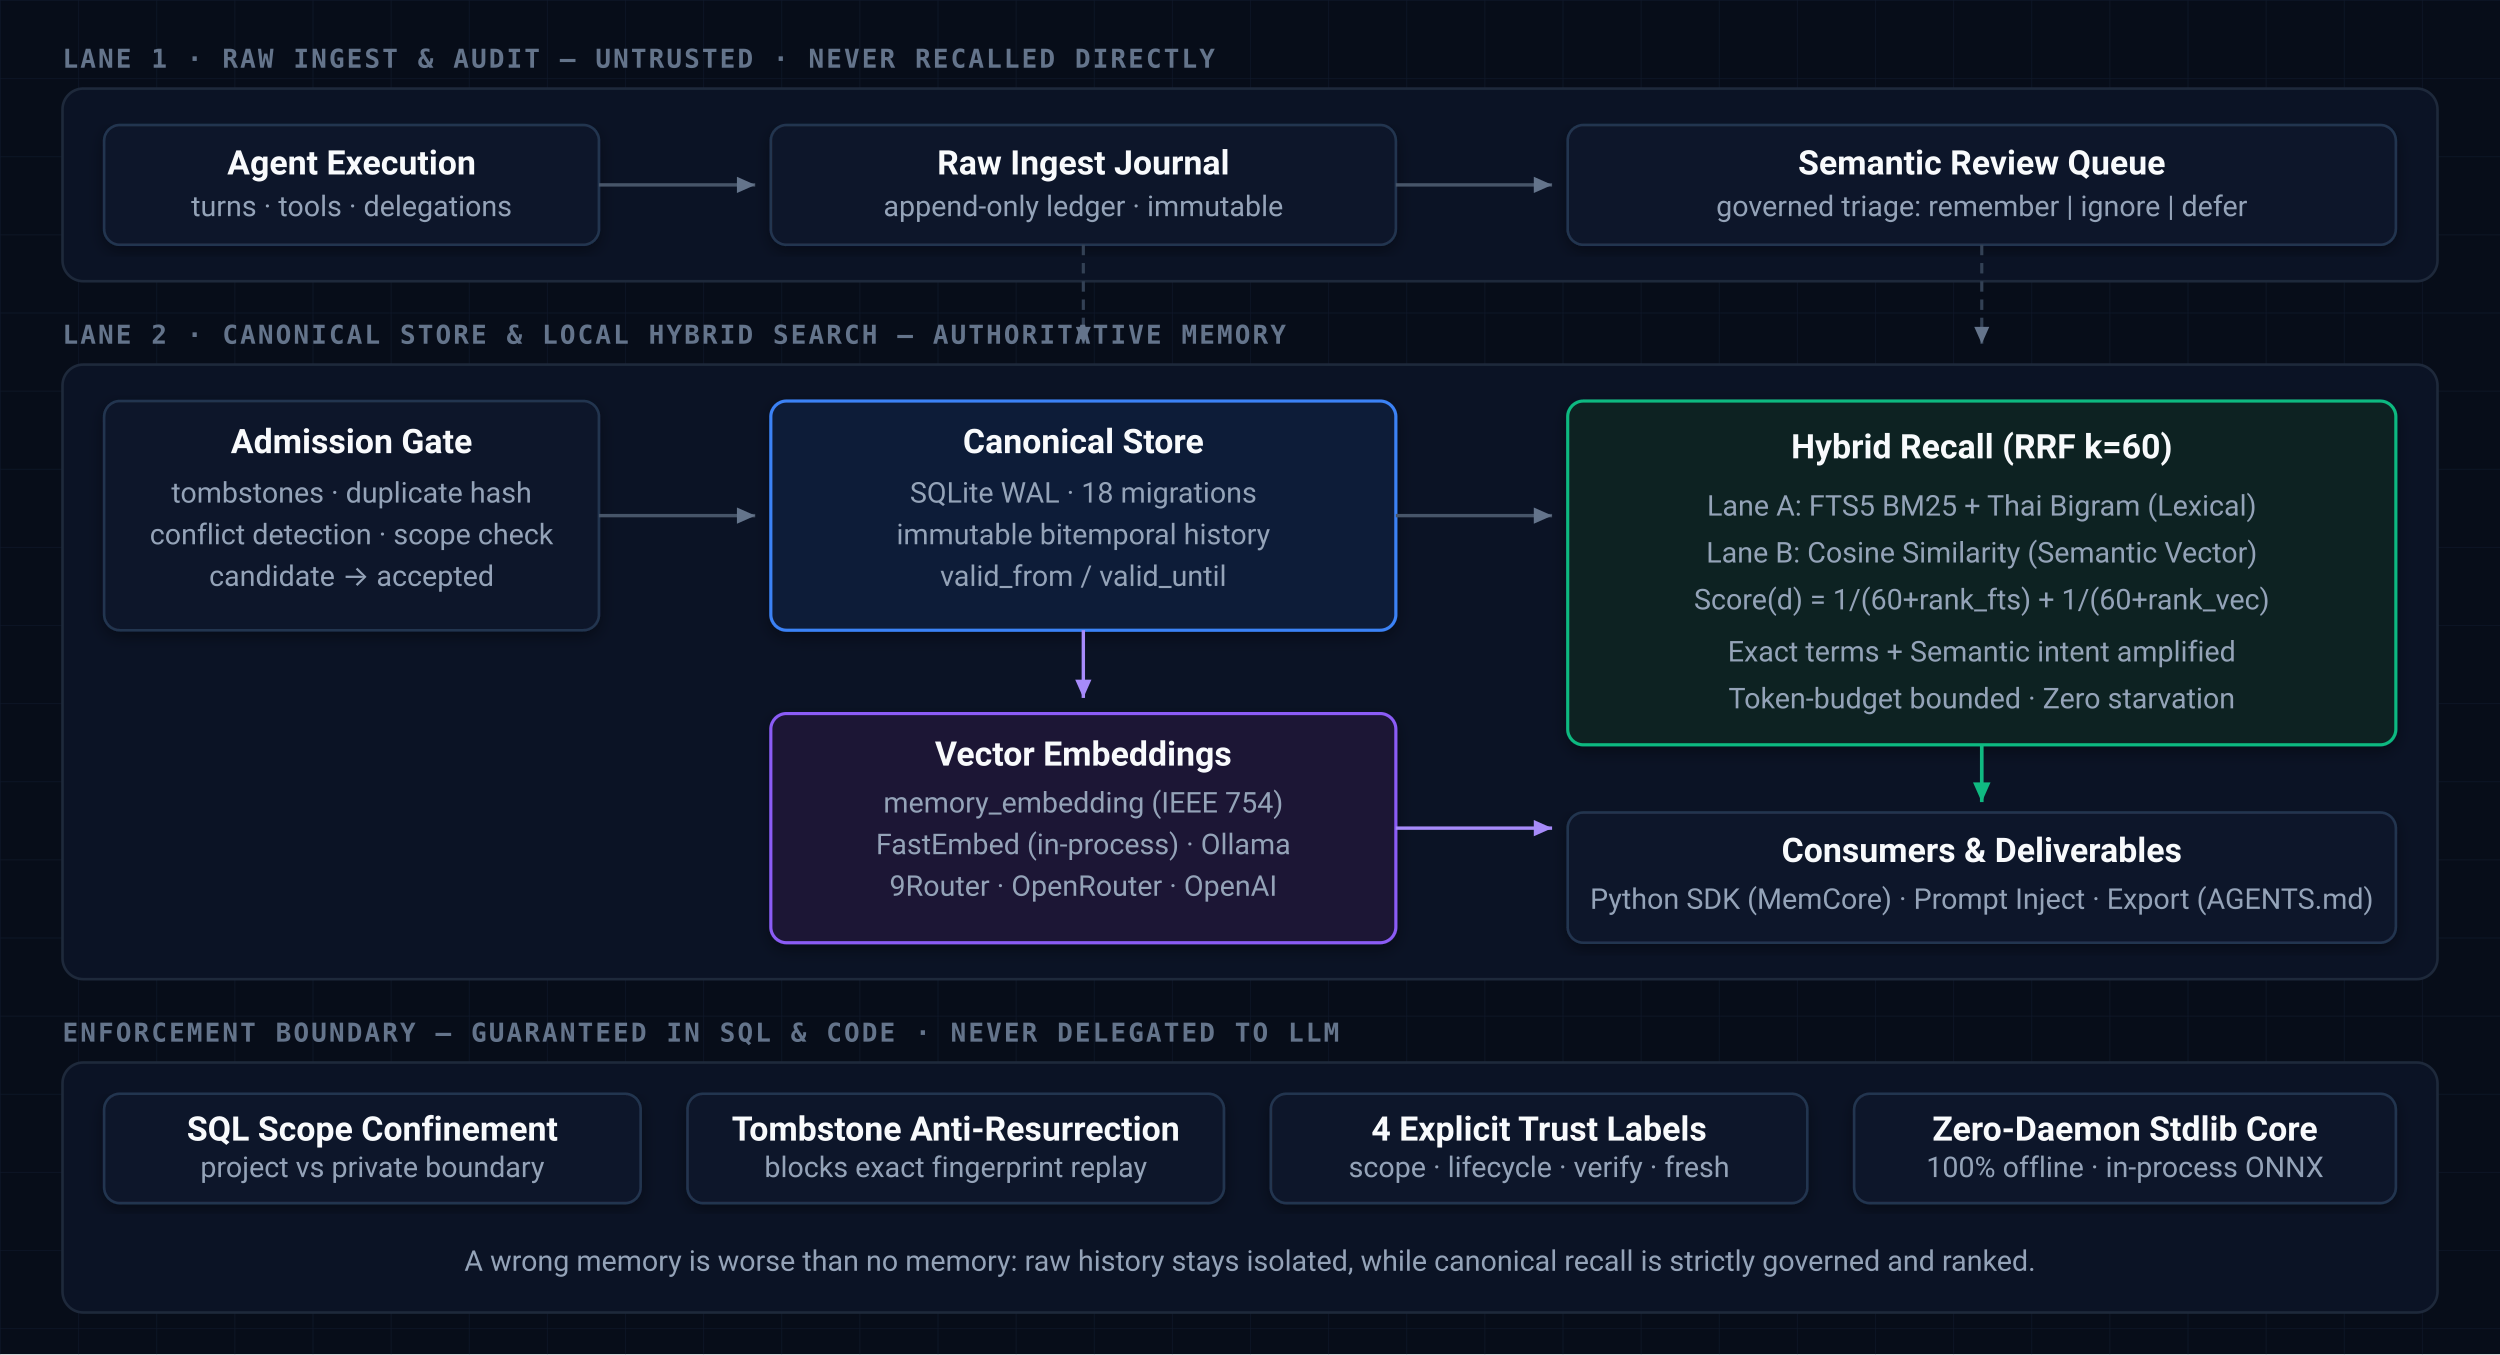
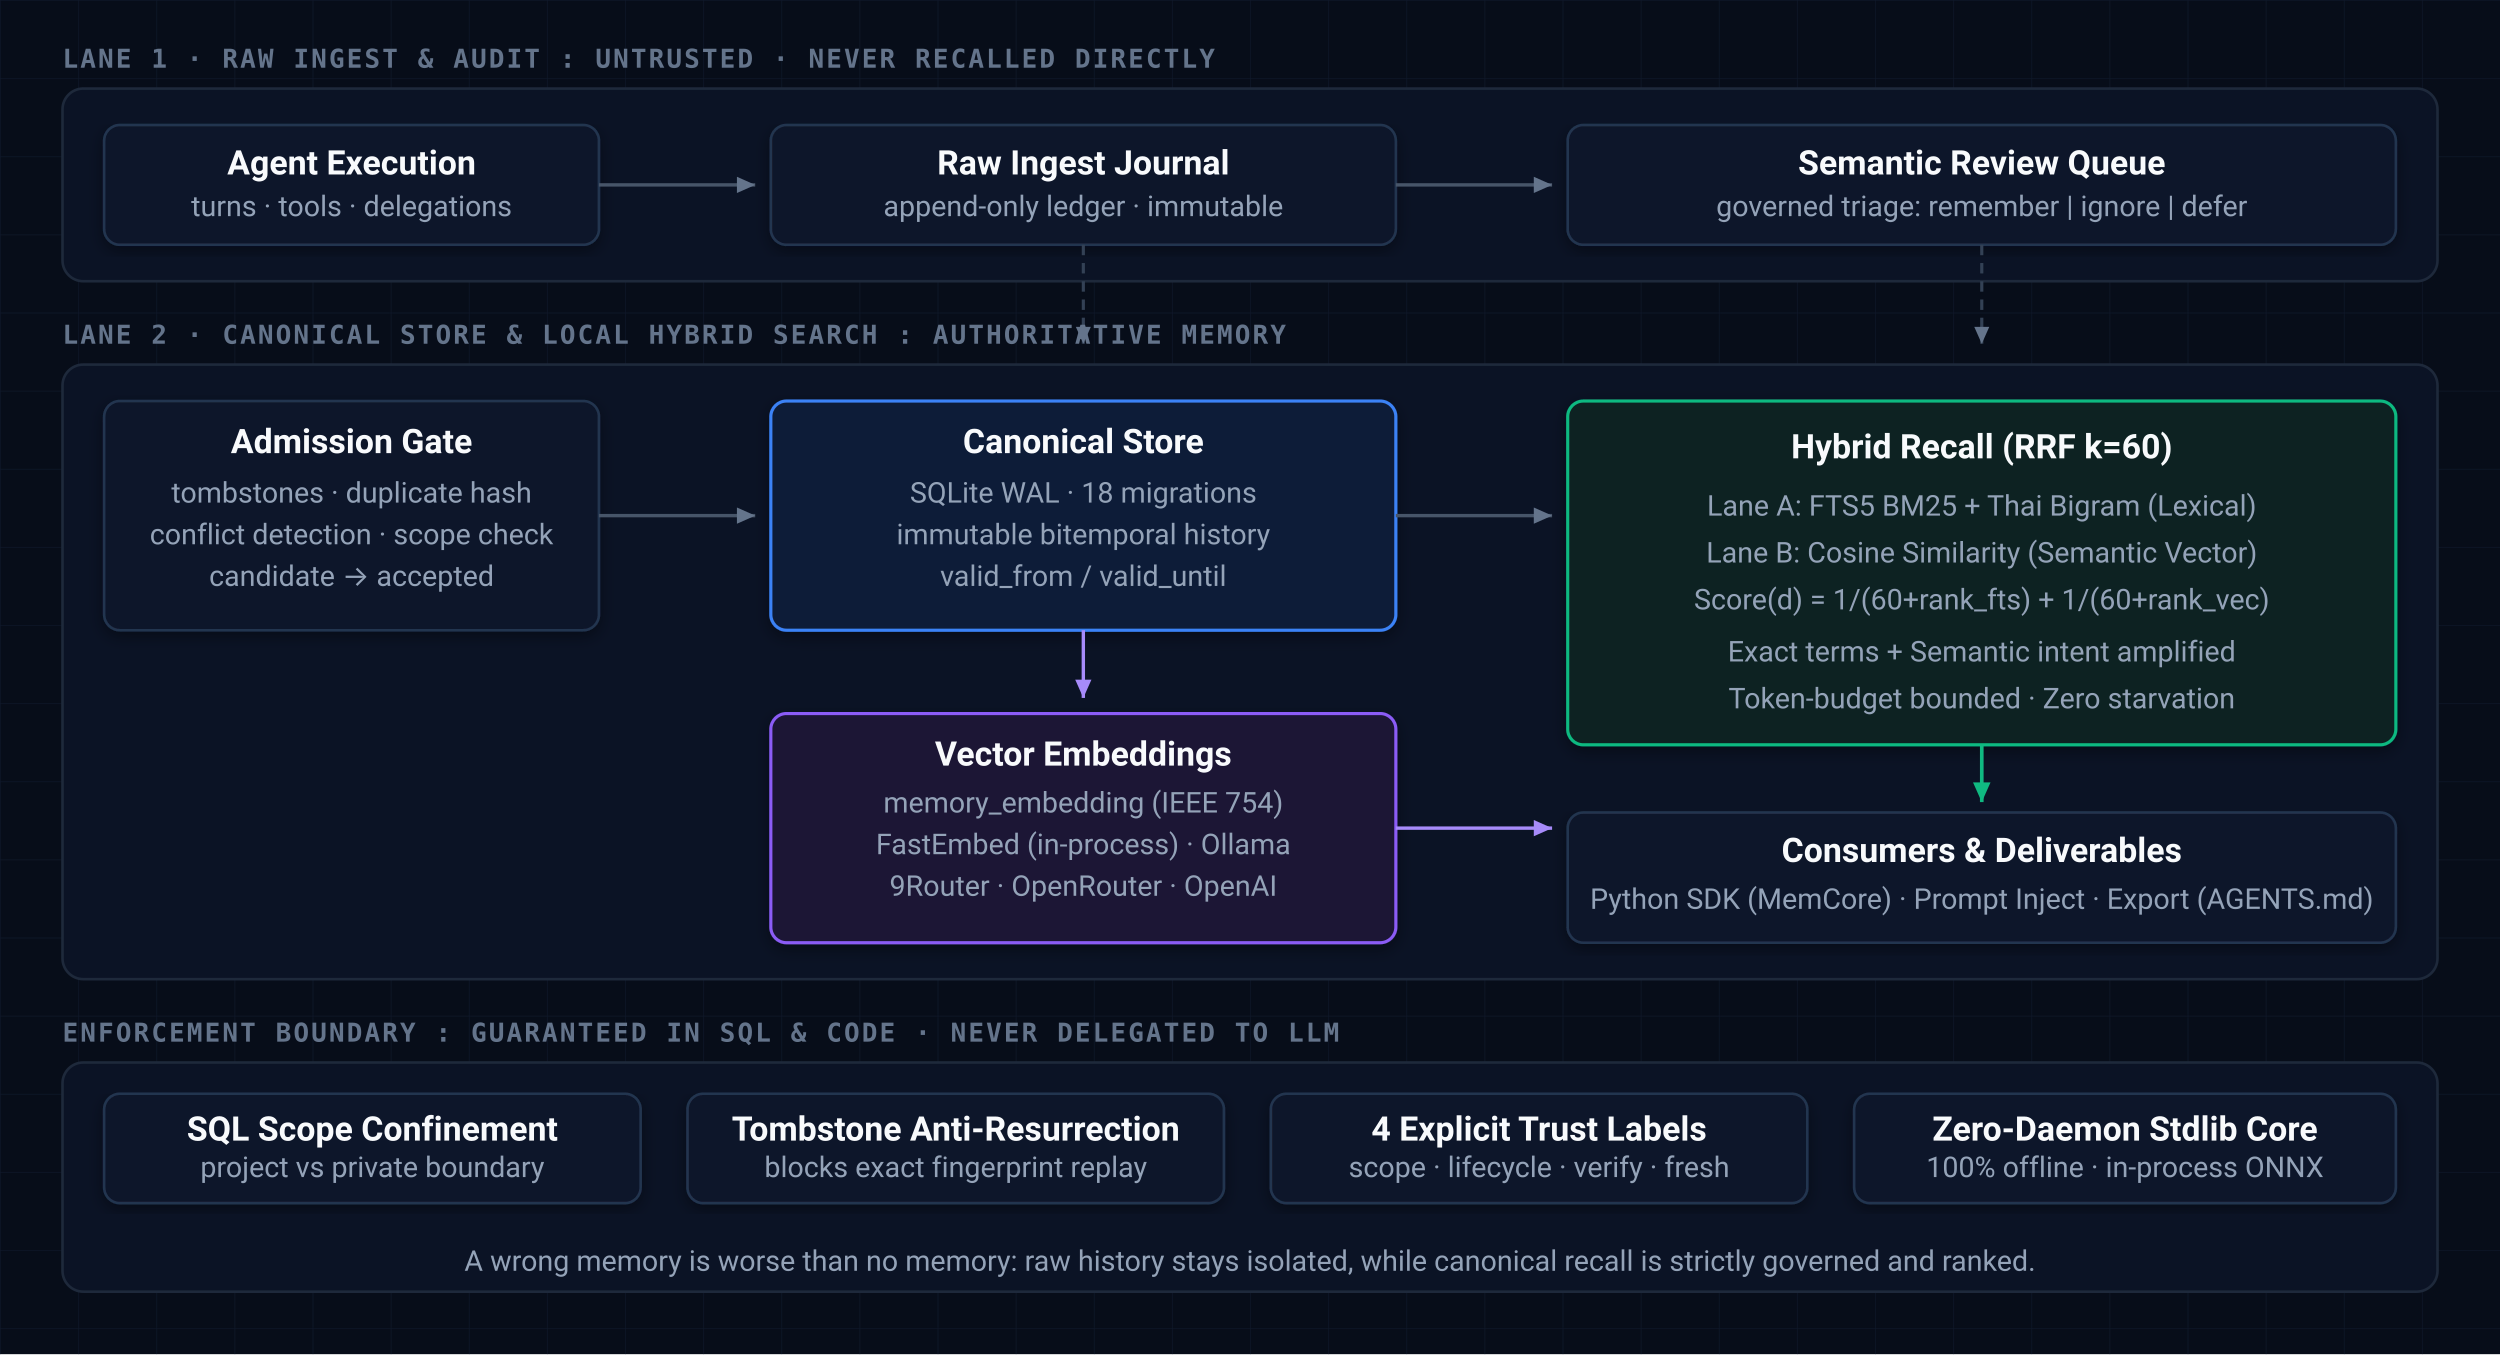
<svg xmlns="http://www.w3.org/2000/svg" width="960" height="520" viewBox="0 0 960 520" role="img" aria-label="MemCore Governed Trust &amp; Hybrid Architecture">
  <defs>
    <pattern id="grid" width="30" height="30" patternUnits="userSpaceOnUse">
      <path d="M 30 0 L 0 0 0 30" fill="none" stroke="#131d31" stroke-width="0.5" />
    </pattern>
    <linearGradient id="edge-grad" x1="0" y1="0" x2="1" y2="0">
      <stop offset="0%" stop-color="#3b82f6" />
      <stop offset="100%" stop-color="#10b981" />
    </linearGradient>
    <filter id="card-shadow" x="-5%" y="-5%" width="110%" height="115%">
      <feDropShadow dx="0" dy="2" stdDeviation="3" flood-color="#000000" flood-opacity="0.4" />
    </filter>
    <marker id="arr" viewBox="0 0 10 10" refX="9" refY="5" markerWidth="6" markerHeight="6" orient="auto-start-reverse">
      <path d="M0,1 L9,5 L0,9 z" fill="#64748b" />
    </marker>
    <marker id="arr-green" viewBox="0 0 10 10" refX="9" refY="5" markerWidth="6" markerHeight="6" orient="auto-start-reverse">
      <path d="M0,1 L9,5 L0,9 z" fill="#10b981" />
    </marker>
    <marker id="arr-purple" viewBox="0 0 10 10" refX="9" refY="5" markerWidth="6" markerHeight="6" orient="auto-start-reverse">
      <path d="M0,1 L9,5 L0,9 z" fill="#a78bfa" />
    </marker>
    <style>
      .bg { fill: #070d19; }
      .zone { fill: #0b1325; stroke: #1e293b; stroke-width: 1; }
      .card { fill: #0f172a; stroke: #24344f; stroke-width: 1; filter: url(#card-shadow); }
      .card-accent { fill: #111e38; stroke: #3b82f6; stroke-width: 1.2; filter: url(#card-shadow); }
      .card-green { fill: #0b2320; stroke: #10b981; stroke-width: 1.2; filter: url(#card-shadow); }
      .card-purple { fill: #1c1536; stroke: #8b5cf6; stroke-width: 1.2; filter: url(#card-shadow); }
      .t-title { fill: #f8fafc; font-family: -apple-system, BlinkMacSystemFont, "Segoe UI", Roboto, monospace; font-size: 13px; font-weight: 600; }
      .t-sub { fill: #94a3b8; font-family: -apple-system, BlinkMacSystemFont, "Segoe UI", Roboto, sans-serif; font-size: 11px; }
      .t-tag { fill: #64748b; font-family: ui-monospace, SFMono-Regular, Menlo, Monaco, Consolas, monospace; font-size: 10px; font-weight: 600; letter-spacing: .08em; text-transform: uppercase; }
      .edge { stroke: #475569; stroke-width: 1.3; fill: none; marker-end: url(#arr); }
      .edge-green { stroke: #10b981; stroke-width: 1.4; fill: none; marker-end: url(#arr-green); }
      .edge-purple { stroke: #a78bfa; stroke-width: 1.3; fill: none; marker-end: url(#arr-purple); }
      .edge-dash { stroke: #334155; stroke-width: 1.2; stroke-dasharray: 4 3; fill: none; marker-end: url(#arr); }
    </style>
  </defs>
  <rect class="bg" width="960" height="520" />
  <rect width="960" height="520" fill="url(#grid)" opacity="0.7" />
-   <text class="t-tag" x="24" y="26">LANE 1 · RAW INGEST &amp; AUDIT — UNTRUSTED · NEVER RECALLED DIRECTLY</text>
+   <text class="t-tag" x="24" y="26">LANE 1 · RAW INGEST &amp; AUDIT : UNTRUSTED · NEVER RECALLED DIRECTLY</text>
  <rect class="zone" x="24" y="34" width="912" height="74" rx="8" />
  <rect class="card" x="40" y="48" width="190" height="46" rx="6" />
  <text class="t-title" x="135" y="67" text-anchor="middle">Agent Execution</text>
  <text class="t-sub" x="135" y="83" text-anchor="middle">turns · tools · delegations</text>
  <path class="edge" d="M230 71 H 290" />
  <rect class="card" x="296" y="48" width="240" height="46" rx="6" />
  <text class="t-title" x="416" y="67" text-anchor="middle">Raw Ingest Journal</text>
  <text class="t-sub" x="416" y="83" text-anchor="middle">append-only ledger · immutable</text>
  <path class="edge" d="M536 71 H 596" />
  <rect class="card" x="602" y="48" width="318" height="46" rx="6" />
  <text class="t-title" x="761" y="67" text-anchor="middle">Semantic Review Queue</text>
  <text class="t-sub" x="761" y="83" text-anchor="middle">governed triage: remember | ignore | defer</text>
  <path class="edge-dash" d="M416 94 V 132" />
  <path class="edge-dash" d="M761 94 V 132" />
-   <text class="t-tag" x="24" y="132">LANE 2 · CANONICAL STORE &amp; LOCAL HYBRID SEARCH — AUTHORITATIVE MEMORY</text>
+   <text class="t-tag" x="24" y="132">LANE 2 · CANONICAL STORE &amp; LOCAL HYBRID SEARCH : AUTHORITATIVE MEMORY</text>
  <rect class="zone" x="24" y="140" width="912" height="236" rx="8" />
  <rect class="card" x="40" y="154" width="190" height="88" rx="6" />
  <text class="t-title" x="135" y="174" text-anchor="middle">Admission Gate</text>
  <text class="t-sub" x="135" y="193" text-anchor="middle">tombstones · duplicate hash</text>
  <text class="t-sub" x="135" y="209" text-anchor="middle">conflict detection · scope check</text>
  <text class="t-sub" x="135" y="225" text-anchor="middle">candidate → accepted</text>
  <path class="edge" d="M230 198 H 290" />
  <rect class="card-accent" x="296" y="154" width="240" height="88" rx="6" />
  <text class="t-title" x="416" y="174" text-anchor="middle" fill="#60a5fa">Canonical Store</text>
  <text class="t-sub" x="416" y="193" text-anchor="middle">SQLite WAL · 18 migrations</text>
  <text class="t-sub" x="416" y="209" text-anchor="middle">immutable bitemporal history</text>
  <text class="t-sub" x="416" y="225" text-anchor="middle">valid_from / valid_until</text>
  <path class="edge-purple" d="M416 242 V 268" />
  <rect class="card-purple" x="296" y="274" width="240" height="88" rx="6" />
  <text class="t-title" x="416" y="294" text-anchor="middle" fill="#c084fc">Vector Embeddings</text>
  <text class="t-sub" x="416" y="312" text-anchor="middle">memory_embedding (IEEE 754)</text>
  <text class="t-sub" x="416" y="328" text-anchor="middle">FastEmbed (in-process) · Ollama</text>
  <text class="t-sub" x="416" y="344" text-anchor="middle">9Router · OpenRouter · OpenAI</text>
  <path class="edge" d="M536 198 H 596" />
  <path class="edge-purple" d="M536 318 H 596" />
  <rect class="card-green" x="602" y="154" width="318" height="132" rx="6" />
  <text class="t-title" x="761" y="176" text-anchor="middle" fill="#34d399">Hybrid Recall (RRF k=60)</text>
  <text class="t-sub" x="761" y="198" text-anchor="middle">Lane A: FTS5 BM25 + Thai Bigram (Lexical)</text>
  <text class="t-sub" x="761" y="216" text-anchor="middle">Lane B: Cosine Similarity (Semantic Vector)</text>
  <text class="t-sub" x="761" y="234" text-anchor="middle">Score(d) = 1/(60+rank_fts) + 1/(60+rank_vec)</text>
  <text class="t-sub" x="761" y="254" text-anchor="middle" fill="#6ee7b7">Exact terms + Semantic intent amplified</text>
  <text class="t-sub" x="761" y="272" text-anchor="middle">Token-budget bounded · Zero starvation</text>
  <path class="edge-green" d="M761 286 V 308" />
  <rect class="card" x="602" y="312" width="318" height="50" rx="6" />
  <text class="t-title" x="761" y="331" text-anchor="middle">Consumers &amp; Deliverables</text>
  <text class="t-sub" x="761" y="349" text-anchor="middle">Python SDK (MemCore) · Prompt Inject · Export (AGENTS.md)</text>
-   <text class="t-tag" x="24" y="400">ENFORCEMENT BOUNDARY — GUARANTEED IN SQL &amp; CODE · NEVER DELEGATED TO LLM</text>
-   <rect class="zone" x="24" y="408" width="912" height="96" rx="8" />
+   <text class="t-tag" x="24" y="400">ENFORCEMENT BOUNDARY : GUARANTEED IN SQL &amp; CODE · NEVER DELEGATED TO LLM</text>
+   <rect class="zone" x="24" y="408" width="912" height="88" rx="8" />
  <rect class="card" x="40" y="420" width="206" height="42" rx="6" />
  <text class="t-title" x="143" y="438" text-anchor="middle">SQL Scope Confinement</text>
  <text class="t-sub" x="143" y="452" text-anchor="middle">project vs private boundary</text>
  <rect class="card" x="264" y="420" width="206" height="42" rx="6" />
  <text class="t-title" x="367" y="438" text-anchor="middle">Tombstone Anti-Resurrection</text>
  <text class="t-sub" x="367" y="452" text-anchor="middle">blocks exact fingerprint replay</text>
  <rect class="card" x="488" y="420" width="206" height="42" rx="6" />
  <text class="t-title" x="591" y="438" text-anchor="middle">4 Explicit Trust Labels</text>
  <text class="t-sub" x="591" y="452" text-anchor="middle">scope · lifecycle · verify · fresh</text>
  <rect class="card" x="712" y="420" width="208" height="42" rx="6" />
  <text class="t-title" x="816" y="438" text-anchor="middle">Zero-Daemon Stdlib Core</text>
  <text class="t-sub" x="816" y="452" text-anchor="middle">100% offline · in-process ONNX</text>
  <text class="t-sub" x="480" y="488" text-anchor="middle" fill="#64748b">A wrong memory is worse than no memory: raw history stays isolated, while canonical recall is strictly governed and ranked.</text>
</svg>
